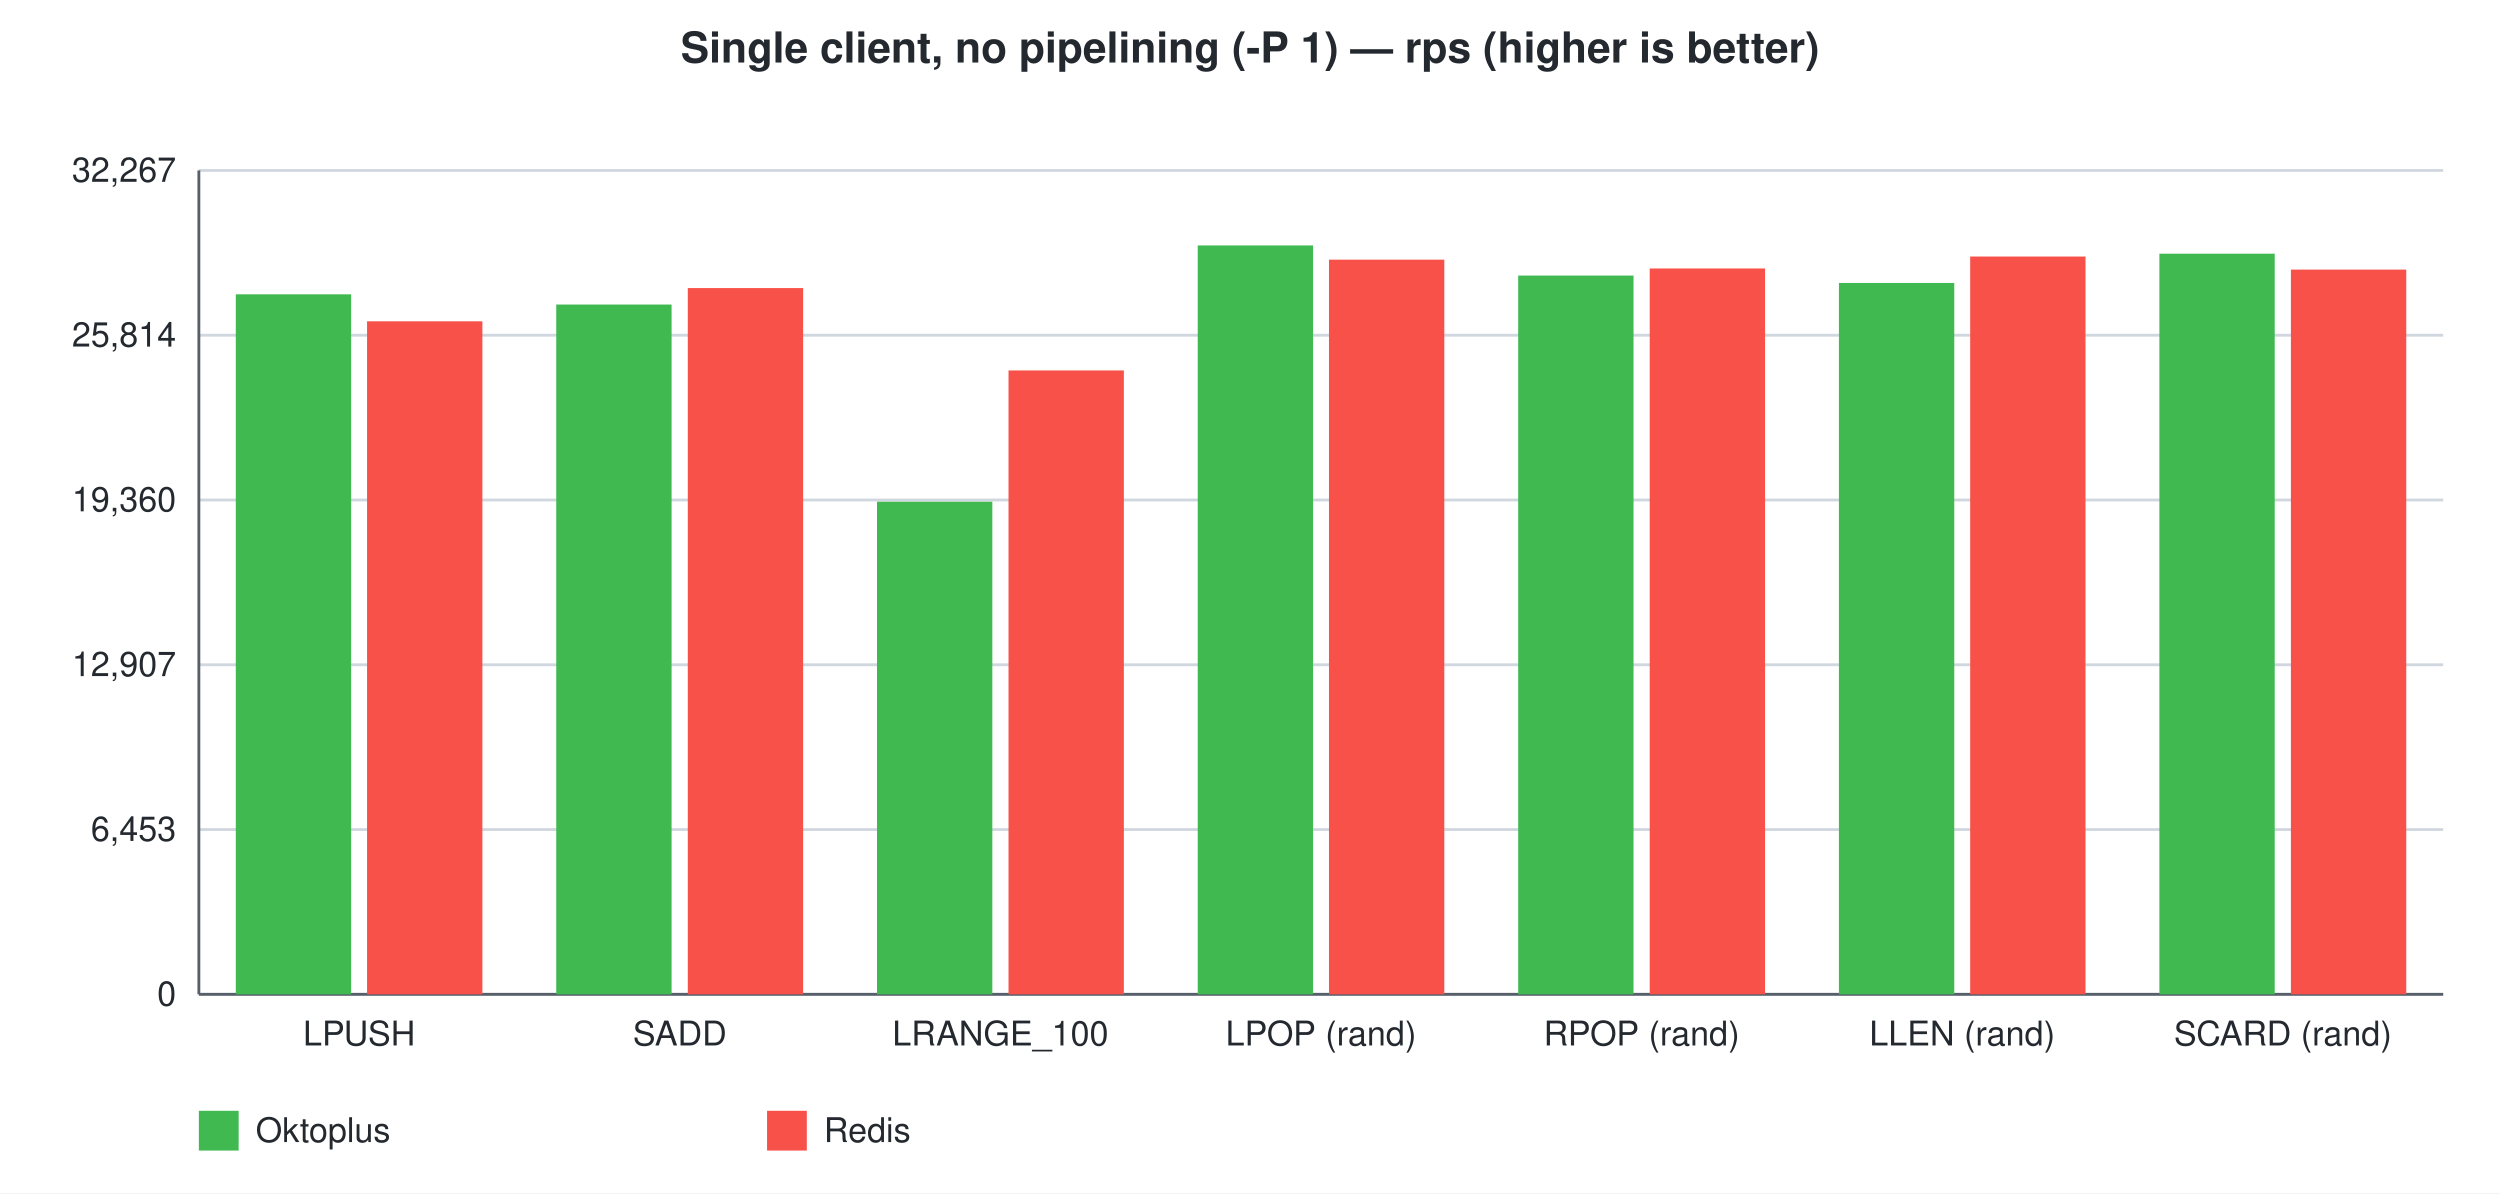
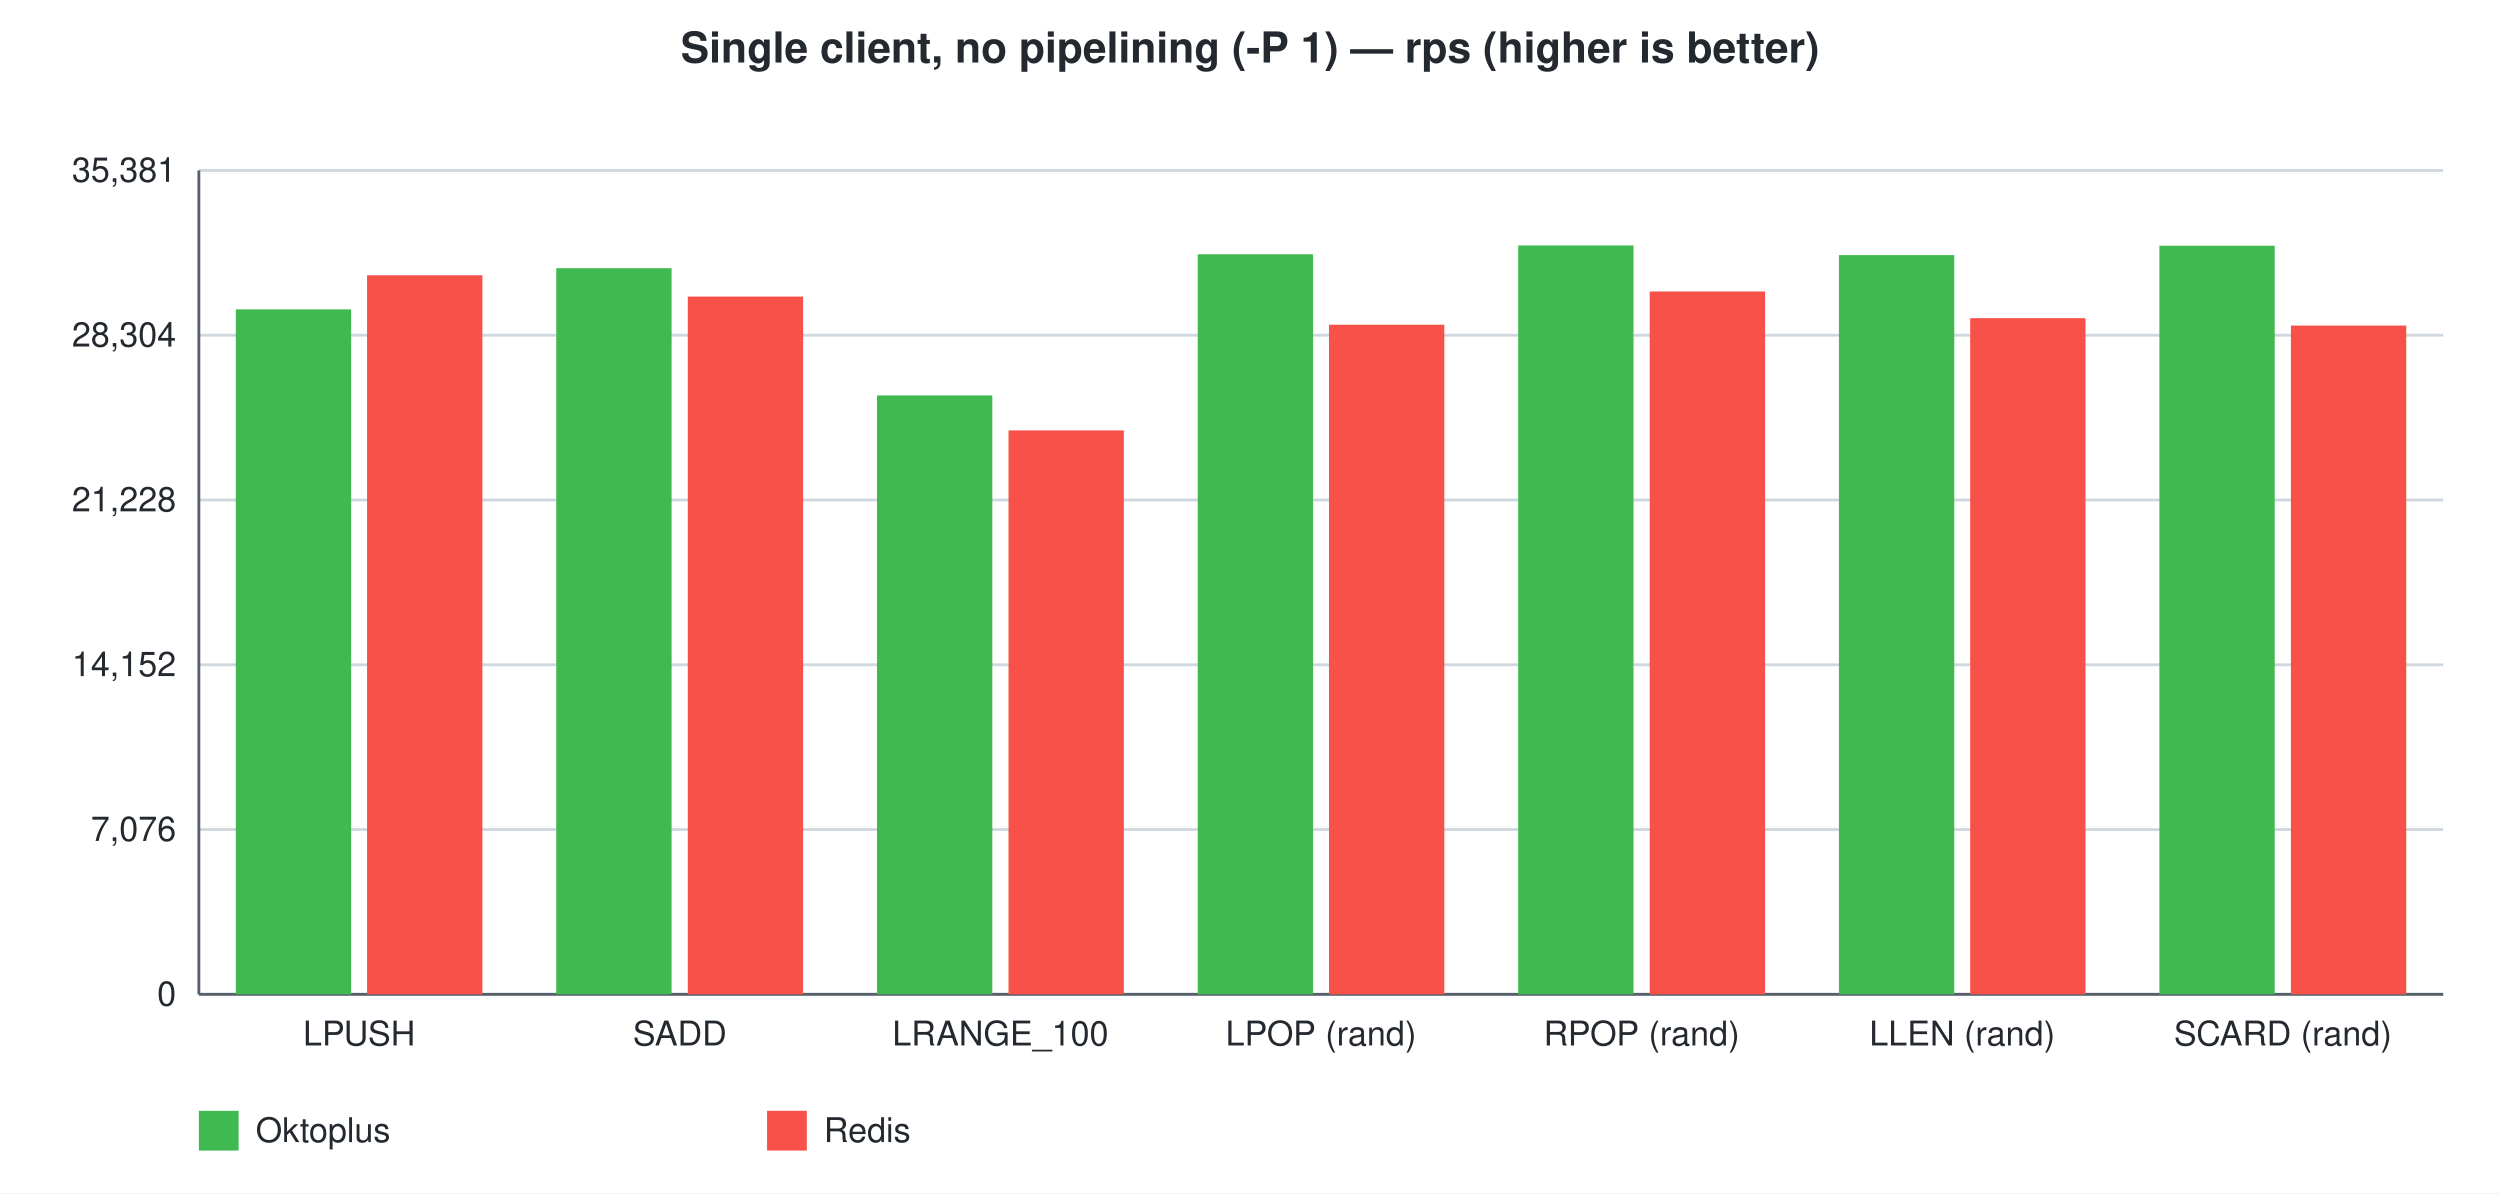
<svg xmlns="http://www.w3.org/2000/svg" width="880" height="420" viewBox="0 0 880 420" font-family="-apple-system, Segoe UI, Helvetica, Arial, sans-serif" font-size="12">
  <rect width="880" height="420" fill="#ffffff" />
  <text x="440.0" y="22" text-anchor="middle" fill="#24292f" font-size="15" font-weight="600">Single client, no pipelining (-P 1) — rps (higher is better)</text>
  <line x1="70" y1="350.0" x2="860" y2="350.0" stroke="#d0d7de" stroke-width="1" />
  <text x="62" y="354.0" text-anchor="end" fill="#24292f">0</text>
  <line x1="70" y1="292.0" x2="860" y2="292.0" stroke="#d0d7de" stroke-width="1" />
-   <text x="62" y="296.0" text-anchor="end" fill="#24292f">6,453</text>
+   <text x="62" y="296.0" text-anchor="end" fill="#24292f">7,076</text>
  <line x1="70" y1="234.0" x2="860" y2="234.0" stroke="#d0d7de" stroke-width="1" />
-   <text x="62" y="238.0" text-anchor="end" fill="#24292f">12,907</text>
+   <text x="62" y="238.0" text-anchor="end" fill="#24292f">14,152</text>
  <line x1="70" y1="176.0" x2="860" y2="176.0" stroke="#d0d7de" stroke-width="1" />
-   <text x="62" y="180.0" text-anchor="end" fill="#24292f">19,360</text>
-   <line x1="70" y1="118" x2="860" y2="118" stroke="#d0d7de" stroke-width="1" />
-   <text x="62" y="122" text-anchor="end" fill="#24292f">25,814</text>
-   <line x1="70" y1="60" x2="860" y2="60" stroke="#d0d7de" stroke-width="1" />
-   <text x="62" y="64" text-anchor="end" fill="#24292f">32,267</text>
+   <text x="62" y="180.0" text-anchor="end" fill="#24292f">21,228</text>
+   <line x1="70" y1="118.0" x2="860" y2="118.0" stroke="#d0d7de" stroke-width="1" />
+   <text x="62" y="122.0" text-anchor="end" fill="#24292f">28,304</text>
+   <line x1="70" y1="60.0" x2="860" y2="60.0" stroke="#d0d7de" stroke-width="1" />
+   <text x="62" y="64.0" text-anchor="end" fill="#24292f">35,381</text>
  <line x1="70" y1="60" x2="70" y2="350" stroke="#57606a" stroke-width="1" />
  <line x1="70" y1="350" x2="860" y2="350" stroke="#57606a" stroke-width="1" />
  <text x="126.429" y="368" text-anchor="middle" fill="#24292f">LPUSH</text>
-   <rect x="83.0" y="103.6" width="40.6" height="246.4" fill="#3fb950" />
-   <rect x="129.2" y="113.1" width="40.6" height="236.9" fill="#f85149" />
+   <rect x="83.0" y="108.9" width="40.6" height="241.1" fill="#3fb950" />
+   <rect x="129.2" y="96.9" width="40.6" height="253.1" fill="#f85149" />
  <text x="239.286" y="368" text-anchor="middle" fill="#24292f">SADD</text>
-   <rect x="195.8" y="107.2" width="40.6" height="242.8" fill="#3fb950" />
-   <rect x="242.1" y="101.4" width="40.6" height="248.6" fill="#f85149" />
+   <rect x="195.8" y="94.4" width="40.6" height="255.6" fill="#3fb950" />
+   <rect x="242.1" y="104.4" width="40.6" height="245.6" fill="#f85149" />
  <text x="352.143" y="368" text-anchor="middle" fill="#24292f">LRANGE_100</text>
-   <rect x="308.7" y="176.6" width="40.6" height="173.4" fill="#3fb950" />
-   <rect x="355.0" y="130.4" width="40.6" height="219.6" fill="#f85149" />
+   <rect x="308.7" y="139.2" width="40.6" height="210.8" fill="#3fb950" />
+   <rect x="355.0" y="151.5" width="40.6" height="198.5" fill="#f85149" />
  <text x="465.0" y="368" text-anchor="middle" fill="#24292f">LPOP (rand)</text>
-   <rect x="421.6" y="86.4" width="40.6" height="263.6" fill="#3fb950" />
-   <rect x="467.8" y="91.4" width="40.6" height="258.6" fill="#f85149" />
+   <rect x="421.6" y="89.5" width="40.6" height="260.5" fill="#3fb950" />
+   <rect x="467.8" y="114.3" width="40.6" height="235.7" fill="#f85149" />
  <text x="577.857" y="368" text-anchor="middle" fill="#24292f">RPOP (rand)</text>
-   <rect x="534.4" y="97.0" width="40.6" height="253.0" fill="#3fb950" />
-   <rect x="580.7" y="94.5" width="40.6" height="255.5" fill="#f85149" />
+   <rect x="534.4" y="86.4" width="40.6" height="263.6" fill="#3fb950" />
+   <rect x="580.7" y="102.6" width="40.6" height="247.4" fill="#f85149" />
  <text x="690.714" y="368" text-anchor="middle" fill="#24292f">LLEN (rand)</text>
-   <rect x="647.3" y="99.6" width="40.6" height="250.4" fill="#3fb950" />
-   <rect x="693.5" y="90.3" width="40.6" height="259.7" fill="#f85149" />
+   <rect x="647.3" y="89.8" width="40.6" height="260.2" fill="#3fb950" />
+   <rect x="693.5" y="112.0" width="40.6" height="238.0" fill="#f85149" />
  <text x="803.571" y="368" text-anchor="middle" fill="#24292f">SCARD (rand)</text>
-   <rect x="760.1" y="89.3" width="40.6" height="260.7" fill="#3fb950" />
-   <rect x="806.4" y="94.9" width="40.6" height="255.1" fill="#f85149" />
+   <rect x="760.1" y="86.5" width="40.6" height="263.5" fill="#3fb950" />
+   <rect x="806.4" y="114.6" width="40.6" height="235.4" fill="#f85149" />
  <rect x="70" y="391" width="14" height="14" fill="#3fb950" />
  <text x="90" y="402" fill="#24292f">Oktoplus</text>
  <rect x="270" y="391" width="14" height="14" fill="#f85149" />
  <text x="290" y="402" fill="#24292f">Redis</text>
</svg>
